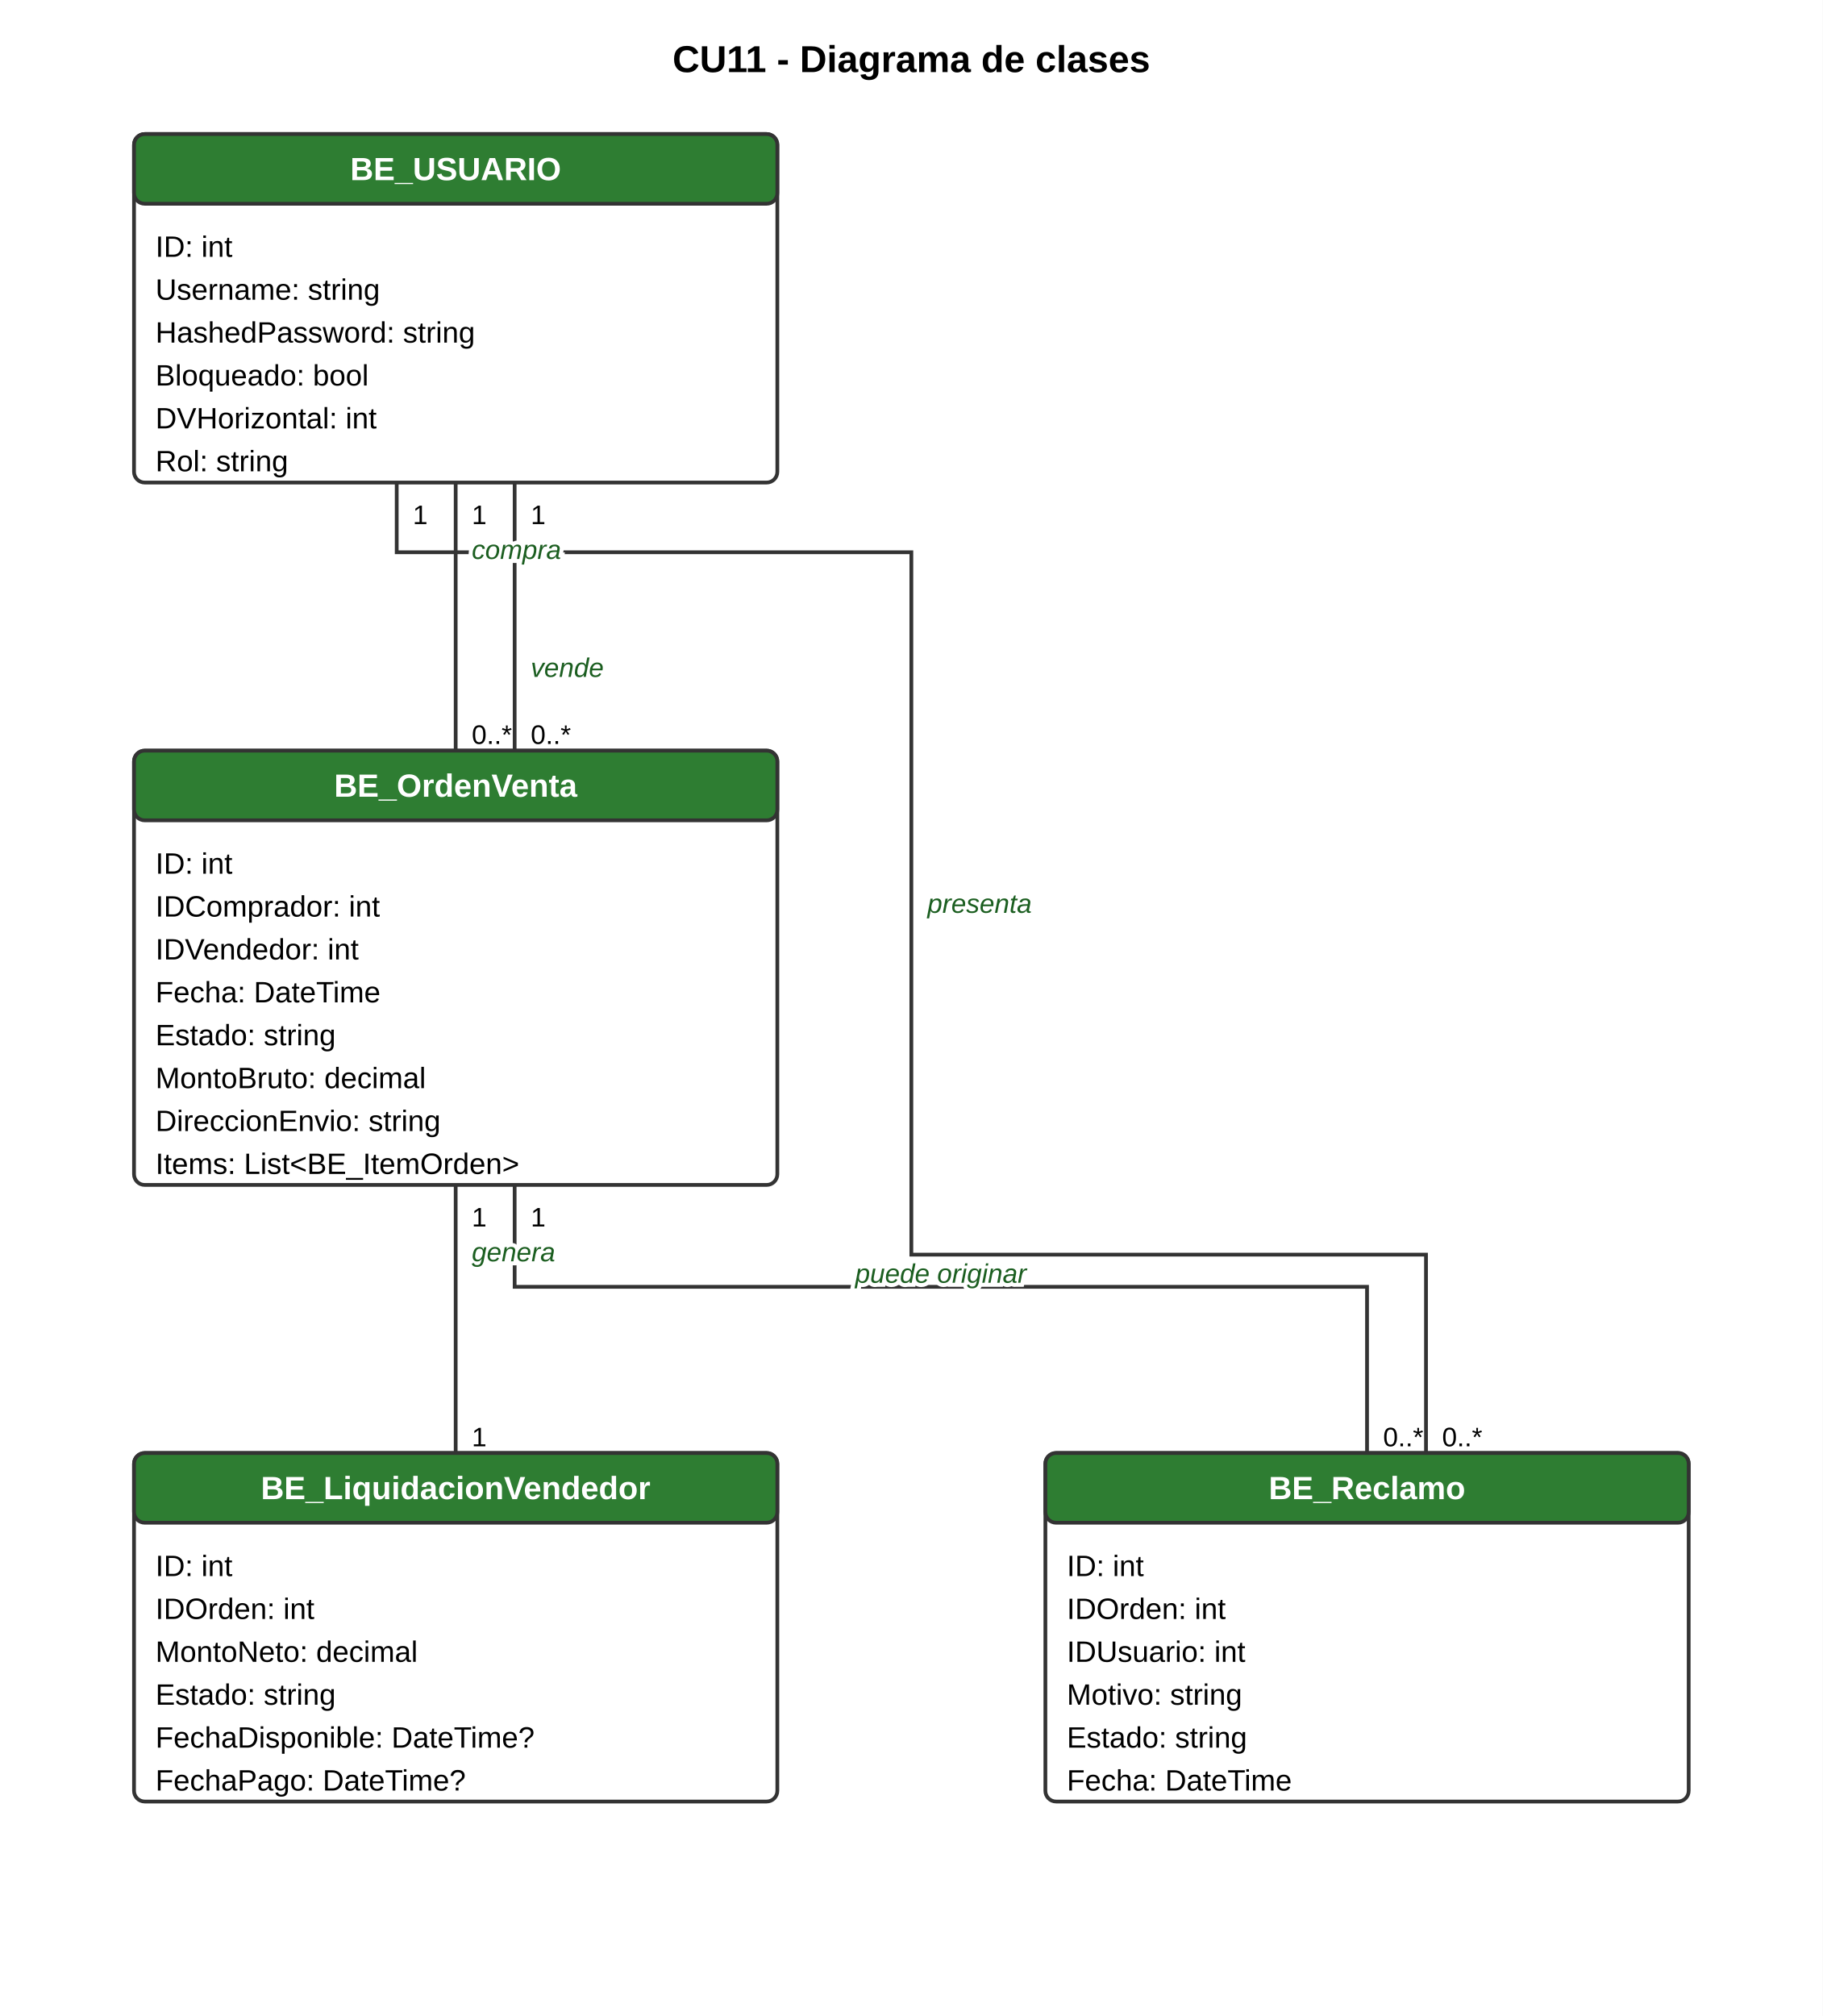
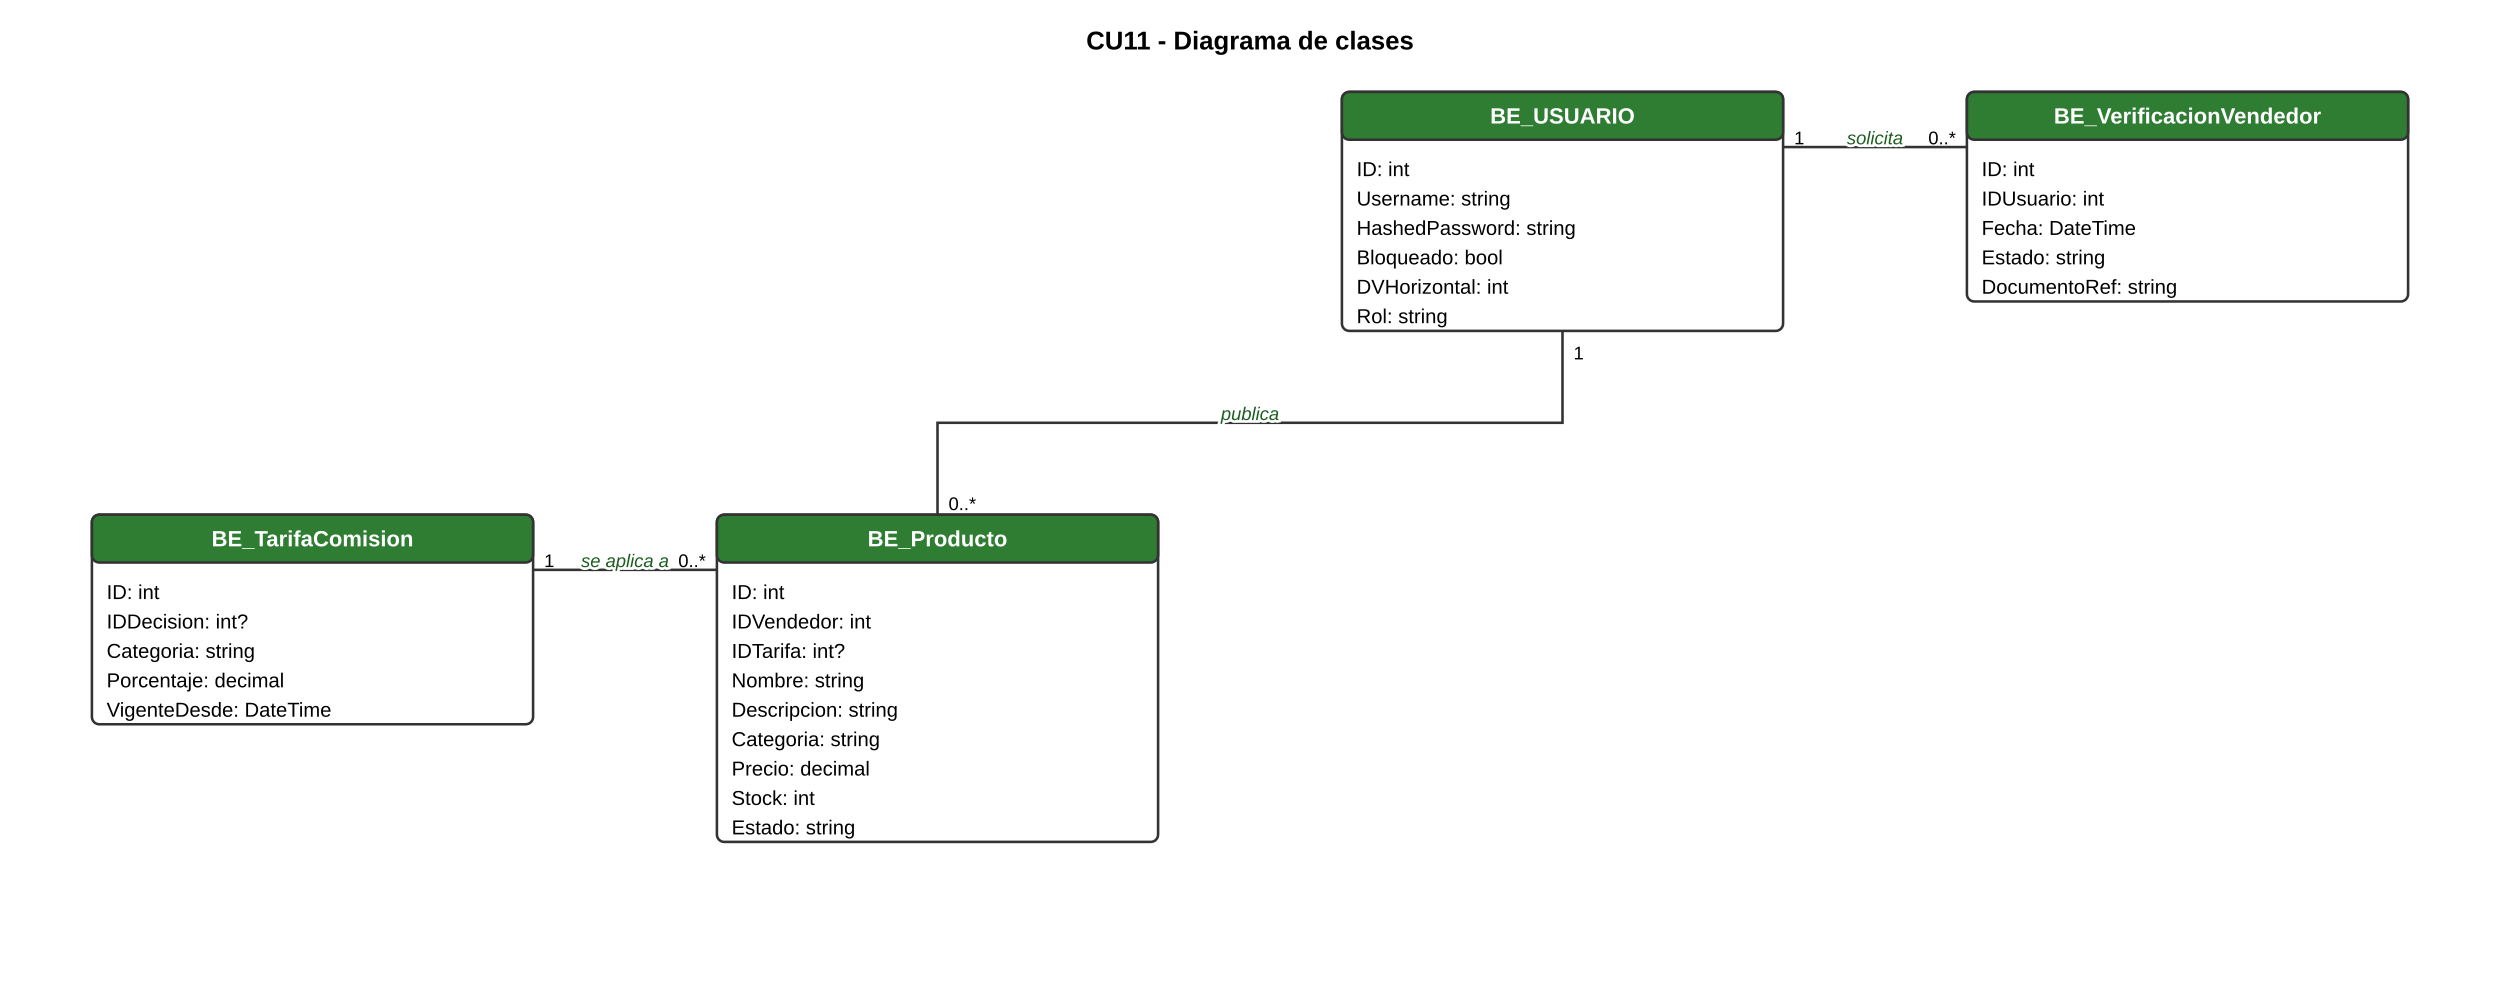
- <svg xmlns="http://www.w3.org/2000/svg" width="680" height="752" viewBox="0 0 680 752">
+ <svg xmlns="http://www.w3.org/2000/svg" width="1360" height="538" viewBox="0 0 1360 538">
  <defs>
    <marker id="ah" markerWidth="10" markerHeight="8" refX="9" refY="4" orient="auto">
      <path d="M0,0 L10,4 L0,8 z" fill="#333333" />
    </marker>
  </defs>
-   <rect width="680" height="752" fill="#ffffff" />
-   <text x="340.0" y="26.9" text-anchor="middle" font-size="14" font-weight="bold" fill="#000000" font-family="Arial, Helvetica, sans-serif">CU11 - Diagrama de clases</text>
-   <polyline points="170.0,180.0 170.0,230.0 170.0,230.0 170.0,280.0" fill="none" stroke="#333333" stroke-width="1.4" />
-   <polyline points="192.0,180.0 192.0,218.0 192.0,218.0 192.0,280.0" fill="none" stroke="#333333" stroke-width="1.4" />
-   <polyline points="170.0,442.0 170.0,492.0 170.0,492.0 170.0,542.0" fill="none" stroke="#333333" stroke-width="1.4" />
-   <polyline points="192.0,442.0 192.0,480.0 510.0,480.0 510.0,542.0" fill="none" stroke="#333333" stroke-width="1.4" />
-   <polyline points="148.0,180.0 148.0,206.0 340.0,206.0 340.0,468.0 532.0,468.0 532.0,542.0" fill="none" stroke="#333333" stroke-width="1.4" />
-   <rect x="50.0" y="50.0" width="240.0" height="130.0" rx="4" fill="#ffffff" stroke="#333333" stroke-width="1.4" />
-   <rect x="50.0" y="50.0" width="240.0" height="26.0" rx="4" fill="#2e7d32" stroke="#333333" stroke-width="1.4" />
-   <text x="170.0" y="67.2" text-anchor="middle" font-size="12" font-weight="bold" fill="#ffffff" font-family="Arial, Helvetica, sans-serif">BE_USUARIO</text>
-   <text x="58.0" y="95.8" text-anchor="start" font-size="11" font-weight="normal" fill="#000000" font-family="Arial, Helvetica, sans-serif">ID: int</text>
-   <text x="58.0" y="111.8" text-anchor="start" font-size="11" font-weight="normal" fill="#000000" font-family="Arial, Helvetica, sans-serif">Username: string</text>
-   <text x="58.0" y="127.8" text-anchor="start" font-size="11" font-weight="normal" fill="#000000" font-family="Arial, Helvetica, sans-serif">HashedPassword: string</text>
-   <text x="58.0" y="143.8" text-anchor="start" font-size="11" font-weight="normal" fill="#000000" font-family="Arial, Helvetica, sans-serif">Bloqueado: bool</text>
-   <text x="58.0" y="159.8" text-anchor="start" font-size="11" font-weight="normal" fill="#000000" font-family="Arial, Helvetica, sans-serif">DVHorizontal: int</text>
-   <text x="58.0" y="175.8" text-anchor="start" font-size="11" font-weight="normal" fill="#000000" font-family="Arial, Helvetica, sans-serif">Rol: string</text>
-   <rect x="50.0" y="280.0" width="240.0" height="162.0" rx="4" fill="#ffffff" stroke="#333333" stroke-width="1.4" />
+   <rect width="1360" height="538" fill="#ffffff" />
+   <text x="680.0" y="26.9" text-anchor="middle" font-size="14" font-weight="bold" fill="#000000" font-family="Arial, Helvetica, sans-serif">CU11 - Diagrama de clases</text>
+   <polyline points="970.0,80.0 1070.0,80.0" fill="none" stroke="#333333" stroke-width="1.4" />
+   <polyline points="850.0,180.0 850.0,230.0 510.0,230.0 510.0,280.0" fill="none" stroke="#333333" stroke-width="1.4" />
+   <polyline points="290.0,310.0 390.0,310.0" fill="none" stroke="#333333" stroke-width="1.4" />
+   <rect x="730.0" y="50.0" width="240.0" height="130.0" rx="4" fill="#ffffff" stroke="#333333" stroke-width="1.4" />
+   <rect x="730.0" y="50.0" width="240.0" height="26.0" rx="4" fill="#2e7d32" stroke="#333333" stroke-width="1.4" />
+   <text x="850.0" y="67.2" text-anchor="middle" font-size="12" font-weight="bold" fill="#ffffff" font-family="Arial, Helvetica, sans-serif">BE_USUARIO</text>
+   <text x="738.0" y="95.8" text-anchor="start" font-size="11" font-weight="normal" fill="#000000" font-family="Arial, Helvetica, sans-serif">ID: int</text>
+   <text x="738.0" y="111.8" text-anchor="start" font-size="11" font-weight="normal" fill="#000000" font-family="Arial, Helvetica, sans-serif">Username: string</text>
+   <text x="738.0" y="127.8" text-anchor="start" font-size="11" font-weight="normal" fill="#000000" font-family="Arial, Helvetica, sans-serif">HashedPassword: string</text>
+   <text x="738.0" y="143.8" text-anchor="start" font-size="11" font-weight="normal" fill="#000000" font-family="Arial, Helvetica, sans-serif">Bloqueado: bool</text>
+   <text x="738.0" y="159.8" text-anchor="start" font-size="11" font-weight="normal" fill="#000000" font-family="Arial, Helvetica, sans-serif">DVHorizontal: int</text>
+   <text x="738.0" y="175.8" text-anchor="start" font-size="11" font-weight="normal" fill="#000000" font-family="Arial, Helvetica, sans-serif">Rol: string</text>
+   <rect x="1070.0" y="50.0" width="240.0" height="114.0" rx="4" fill="#ffffff" stroke="#333333" stroke-width="1.4" />
+   <rect x="1070.0" y="50.0" width="240.0" height="26.0" rx="4" fill="#2e7d32" stroke="#333333" stroke-width="1.4" />
+   <text x="1190.0" y="67.2" text-anchor="middle" font-size="12" font-weight="bold" fill="#ffffff" font-family="Arial, Helvetica, sans-serif">BE_VerificacionVendedor</text>
+   <text x="1078.0" y="95.8" text-anchor="start" font-size="11" font-weight="normal" fill="#000000" font-family="Arial, Helvetica, sans-serif">ID: int</text>
+   <text x="1078.0" y="111.8" text-anchor="start" font-size="11" font-weight="normal" fill="#000000" font-family="Arial, Helvetica, sans-serif">IDUsuario: int</text>
+   <text x="1078.0" y="127.8" text-anchor="start" font-size="11" font-weight="normal" fill="#000000" font-family="Arial, Helvetica, sans-serif">Fecha: DateTime</text>
+   <text x="1078.0" y="143.8" text-anchor="start" font-size="11" font-weight="normal" fill="#000000" font-family="Arial, Helvetica, sans-serif">Estado: string</text>
+   <text x="1078.0" y="159.8" text-anchor="start" font-size="11" font-weight="normal" fill="#000000" font-family="Arial, Helvetica, sans-serif">DocumentoRef: string</text>
+   <rect x="390.0" y="280.0" width="240.0" height="178.0" rx="4" fill="#ffffff" stroke="#333333" stroke-width="1.4" />
+   <rect x="390.0" y="280.0" width="240.0" height="26.0" rx="4" fill="#2e7d32" stroke="#333333" stroke-width="1.4" />
+   <text x="510.0" y="297.2" text-anchor="middle" font-size="12" font-weight="bold" fill="#ffffff" font-family="Arial, Helvetica, sans-serif">BE_Producto</text>
+   <text x="398.0" y="325.9" text-anchor="start" font-size="11" font-weight="normal" fill="#000000" font-family="Arial, Helvetica, sans-serif">ID: int</text>
+   <text x="398.0" y="341.9" text-anchor="start" font-size="11" font-weight="normal" fill="#000000" font-family="Arial, Helvetica, sans-serif">IDVendedor: int</text>
+   <text x="398.0" y="357.9" text-anchor="start" font-size="11" font-weight="normal" fill="#000000" font-family="Arial, Helvetica, sans-serif">IDTarifa: int?</text>
+   <text x="398.0" y="373.9" text-anchor="start" font-size="11" font-weight="normal" fill="#000000" font-family="Arial, Helvetica, sans-serif">Nombre: string</text>
+   <text x="398.0" y="389.9" text-anchor="start" font-size="11" font-weight="normal" fill="#000000" font-family="Arial, Helvetica, sans-serif">Descripcion: string</text>
+   <text x="398.0" y="405.9" text-anchor="start" font-size="11" font-weight="normal" fill="#000000" font-family="Arial, Helvetica, sans-serif">Categoria: string</text>
+   <text x="398.0" y="421.9" text-anchor="start" font-size="11" font-weight="normal" fill="#000000" font-family="Arial, Helvetica, sans-serif">Precio: decimal</text>
+   <text x="398.0" y="437.9" text-anchor="start" font-size="11" font-weight="normal" fill="#000000" font-family="Arial, Helvetica, sans-serif">Stock: int</text>
+   <text x="398.0" y="453.9" text-anchor="start" font-size="11" font-weight="normal" fill="#000000" font-family="Arial, Helvetica, sans-serif">Estado: string</text>
+   <rect x="50.0" y="280.0" width="240.0" height="114.0" rx="4" fill="#ffffff" stroke="#333333" stroke-width="1.4" />
  <rect x="50.0" y="280.0" width="240.0" height="26.0" rx="4" fill="#2e7d32" stroke="#333333" stroke-width="1.4" />
-   <text x="170.0" y="297.2" text-anchor="middle" font-size="12" font-weight="bold" fill="#ffffff" font-family="Arial, Helvetica, sans-serif">BE_OrdenVenta</text>
+   <text x="170.0" y="297.2" text-anchor="middle" font-size="12" font-weight="bold" fill="#ffffff" font-family="Arial, Helvetica, sans-serif">BE_TarifaComision</text>
  <text x="58.0" y="325.9" text-anchor="start" font-size="11" font-weight="normal" fill="#000000" font-family="Arial, Helvetica, sans-serif">ID: int</text>
-   <text x="58.0" y="341.9" text-anchor="start" font-size="11" font-weight="normal" fill="#000000" font-family="Arial, Helvetica, sans-serif">IDComprador: int</text>
-   <text x="58.0" y="357.9" text-anchor="start" font-size="11" font-weight="normal" fill="#000000" font-family="Arial, Helvetica, sans-serif">IDVendedor: int</text>
-   <text x="58.0" y="373.9" text-anchor="start" font-size="11" font-weight="normal" fill="#000000" font-family="Arial, Helvetica, sans-serif">Fecha: DateTime</text>
-   <text x="58.0" y="389.9" text-anchor="start" font-size="11" font-weight="normal" fill="#000000" font-family="Arial, Helvetica, sans-serif">Estado: string</text>
-   <text x="58.0" y="405.9" text-anchor="start" font-size="11" font-weight="normal" fill="#000000" font-family="Arial, Helvetica, sans-serif">MontoBruto: decimal</text>
-   <text x="58.0" y="421.9" text-anchor="start" font-size="11" font-weight="normal" fill="#000000" font-family="Arial, Helvetica, sans-serif">DireccionEnvio: string</text>
-   <text x="58.0" y="437.9" text-anchor="start" font-size="11" font-weight="normal" fill="#000000" font-family="Arial, Helvetica, sans-serif">Items: List&lt;BE_ItemOrden&gt;</text>
-   <rect x="390.0" y="542.0" width="240.0" height="130.0" rx="4" fill="#ffffff" stroke="#333333" stroke-width="1.4" />
-   <rect x="390.0" y="542.0" width="240.0" height="26.0" rx="4" fill="#2e7d32" stroke="#333333" stroke-width="1.4" />
-   <text x="510.0" y="559.2" text-anchor="middle" font-size="12" font-weight="bold" fill="#ffffff" font-family="Arial, Helvetica, sans-serif">BE_Reclamo</text>
-   <text x="398.0" y="587.9" text-anchor="start" font-size="11" font-weight="normal" fill="#000000" font-family="Arial, Helvetica, sans-serif">ID: int</text>
-   <text x="398.0" y="603.9" text-anchor="start" font-size="11" font-weight="normal" fill="#000000" font-family="Arial, Helvetica, sans-serif">IDOrden: int</text>
-   <text x="398.0" y="619.9" text-anchor="start" font-size="11" font-weight="normal" fill="#000000" font-family="Arial, Helvetica, sans-serif">IDUsuario: int</text>
-   <text x="398.0" y="635.9" text-anchor="start" font-size="11" font-weight="normal" fill="#000000" font-family="Arial, Helvetica, sans-serif">Motivo: string</text>
-   <text x="398.0" y="651.9" text-anchor="start" font-size="11" font-weight="normal" fill="#000000" font-family="Arial, Helvetica, sans-serif">Estado: string</text>
-   <text x="398.0" y="667.9" text-anchor="start" font-size="11" font-weight="normal" fill="#000000" font-family="Arial, Helvetica, sans-serif">Fecha: DateTime</text>
-   <rect x="50.0" y="542.0" width="240.0" height="130.0" rx="4" fill="#ffffff" stroke="#333333" stroke-width="1.4" />
-   <rect x="50.0" y="542.0" width="240.0" height="26.0" rx="4" fill="#2e7d32" stroke="#333333" stroke-width="1.4" />
-   <text x="170.0" y="559.2" text-anchor="middle" font-size="12" font-weight="bold" fill="#ffffff" font-family="Arial, Helvetica, sans-serif">BE_LiquidacionVendedor</text>
-   <text x="58.0" y="587.9" text-anchor="start" font-size="11" font-weight="normal" fill="#000000" font-family="Arial, Helvetica, sans-serif">ID: int</text>
-   <text x="58.0" y="603.9" text-anchor="start" font-size="11" font-weight="normal" fill="#000000" font-family="Arial, Helvetica, sans-serif">IDOrden: int</text>
-   <text x="58.0" y="619.9" text-anchor="start" font-size="11" font-weight="normal" fill="#000000" font-family="Arial, Helvetica, sans-serif">MontoNeto: decimal</text>
-   <text x="58.0" y="635.9" text-anchor="start" font-size="11" font-weight="normal" fill="#000000" font-family="Arial, Helvetica, sans-serif">Estado: string</text>
-   <text x="58.0" y="651.9" text-anchor="start" font-size="11" font-weight="normal" fill="#000000" font-family="Arial, Helvetica, sans-serif">FechaDisponible: DateTime?</text>
-   <text x="58.0" y="667.9" text-anchor="start" font-size="11" font-weight="normal" fill="#000000" font-family="Arial, Helvetica, sans-serif">FechaPago: DateTime?</text>
-   <text x="176.0" y="195.5" text-anchor="start" font-size="10" font-weight="normal" fill="#000000" font-family="Arial, Helvetica, sans-serif">1</text>
-   <text x="176.0" y="277.5" text-anchor="start" font-size="10" font-weight="normal" fill="#000000" font-family="Arial, Helvetica, sans-serif">0..*</text>
-   <text x="176.0" y="208.5" text-anchor="start" font-size="10" font-weight="normal" fill="#1b5e20" font-family="Arial, Helvetica, sans-serif" font-style="italic" paint-order="stroke" stroke="#ffffff" stroke-width="3">compra</text>
-   <text x="198.0" y="195.5" text-anchor="start" font-size="10" font-weight="normal" fill="#000000" font-family="Arial, Helvetica, sans-serif">1</text>
-   <text x="198.0" y="277.5" text-anchor="start" font-size="10" font-weight="normal" fill="#000000" font-family="Arial, Helvetica, sans-serif">0..*</text>
-   <text x="198.0" y="252.5" text-anchor="start" font-size="10" font-weight="normal" fill="#1b5e20" font-family="Arial, Helvetica, sans-serif" font-style="italic" paint-order="stroke" stroke="#ffffff" stroke-width="3">vende</text>
-   <text x="176.0" y="457.5" text-anchor="start" font-size="10" font-weight="normal" fill="#000000" font-family="Arial, Helvetica, sans-serif">1</text>
-   <text x="176.0" y="539.5" text-anchor="start" font-size="10" font-weight="normal" fill="#000000" font-family="Arial, Helvetica, sans-serif">1</text>
-   <text x="176.0" y="470.5" text-anchor="start" font-size="10" font-weight="normal" fill="#1b5e20" font-family="Arial, Helvetica, sans-serif" font-style="italic" paint-order="stroke" stroke="#ffffff" stroke-width="3">genera</text>
-   <text x="198.0" y="457.5" text-anchor="start" font-size="10" font-weight="normal" fill="#000000" font-family="Arial, Helvetica, sans-serif">1</text>
-   <text x="516.0" y="539.5" text-anchor="start" font-size="10" font-weight="normal" fill="#000000" font-family="Arial, Helvetica, sans-serif">0..*</text>
-   <text x="351.0" y="478.5" text-anchor="middle" font-size="10" font-weight="normal" fill="#1b5e20" font-family="Arial, Helvetica, sans-serif" font-style="italic" paint-order="stroke" stroke="#ffffff" stroke-width="3">puede originar</text>
-   <text x="154.0" y="195.5" text-anchor="start" font-size="10" font-weight="normal" fill="#000000" font-family="Arial, Helvetica, sans-serif">1</text>
-   <text x="538.0" y="539.5" text-anchor="start" font-size="10" font-weight="normal" fill="#000000" font-family="Arial, Helvetica, sans-serif">0..*</text>
-   <text x="346.0" y="340.5" text-anchor="start" font-size="10" font-weight="normal" fill="#1b5e20" font-family="Arial, Helvetica, sans-serif" font-style="italic" paint-order="stroke" stroke="#ffffff" stroke-width="3">presenta</text>
+   <text x="58.0" y="341.9" text-anchor="start" font-size="11" font-weight="normal" fill="#000000" font-family="Arial, Helvetica, sans-serif">IDDecision: int?</text>
+   <text x="58.0" y="357.9" text-anchor="start" font-size="11" font-weight="normal" fill="#000000" font-family="Arial, Helvetica, sans-serif">Categoria: string</text>
+   <text x="58.0" y="373.9" text-anchor="start" font-size="11" font-weight="normal" fill="#000000" font-family="Arial, Helvetica, sans-serif">Porcentaje: decimal</text>
+   <text x="58.0" y="389.9" text-anchor="start" font-size="11" font-weight="normal" fill="#000000" font-family="Arial, Helvetica, sans-serif">VigenteDesde: DateTime</text>
+   <text x="976.0" y="78.5" text-anchor="start" font-size="10" font-weight="normal" fill="#000000" font-family="Arial, Helvetica, sans-serif">1</text>
+   <text x="1064.0" y="78.5" text-anchor="end" font-size="10" font-weight="normal" fill="#000000" font-family="Arial, Helvetica, sans-serif">0..*</text>
+   <text x="1020.0" y="78.5" text-anchor="middle" font-size="10" font-weight="normal" fill="#1b5e20" font-family="Arial, Helvetica, sans-serif" font-style="italic" paint-order="stroke" stroke="#ffffff" stroke-width="3">solicita</text>
+   <text x="856.0" y="195.5" text-anchor="start" font-size="10" font-weight="normal" fill="#000000" font-family="Arial, Helvetica, sans-serif">1</text>
+   <text x="516.0" y="277.5" text-anchor="start" font-size="10" font-weight="normal" fill="#000000" font-family="Arial, Helvetica, sans-serif">0..*</text>
+   <text x="680.0" y="228.5" text-anchor="middle" font-size="10" font-weight="normal" fill="#1b5e20" font-family="Arial, Helvetica, sans-serif" font-style="italic" paint-order="stroke" stroke="#ffffff" stroke-width="3">publica</text>
+   <text x="296.0" y="308.5" text-anchor="start" font-size="10" font-weight="normal" fill="#000000" font-family="Arial, Helvetica, sans-serif">1</text>
+   <text x="384.0" y="308.5" text-anchor="end" font-size="10" font-weight="normal" fill="#000000" font-family="Arial, Helvetica, sans-serif">0..*</text>
+   <text x="340.0" y="308.5" text-anchor="middle" font-size="10" font-weight="normal" fill="#1b5e20" font-family="Arial, Helvetica, sans-serif" font-style="italic" paint-order="stroke" stroke="#ffffff" stroke-width="3">se aplica a</text>
</svg>
